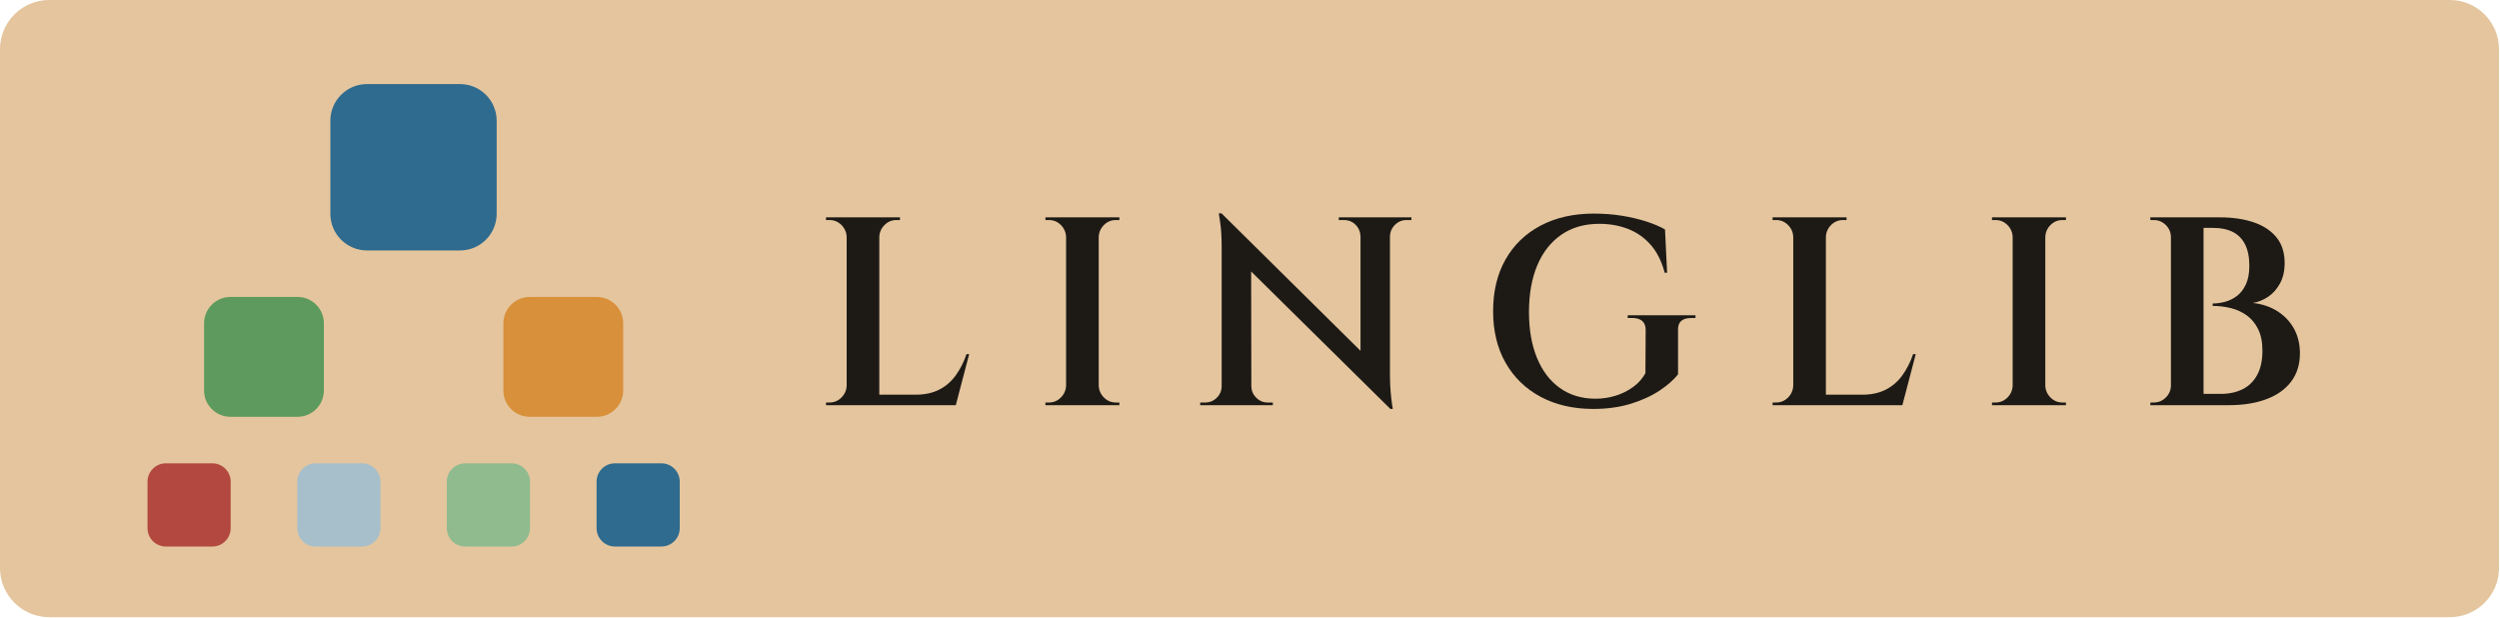
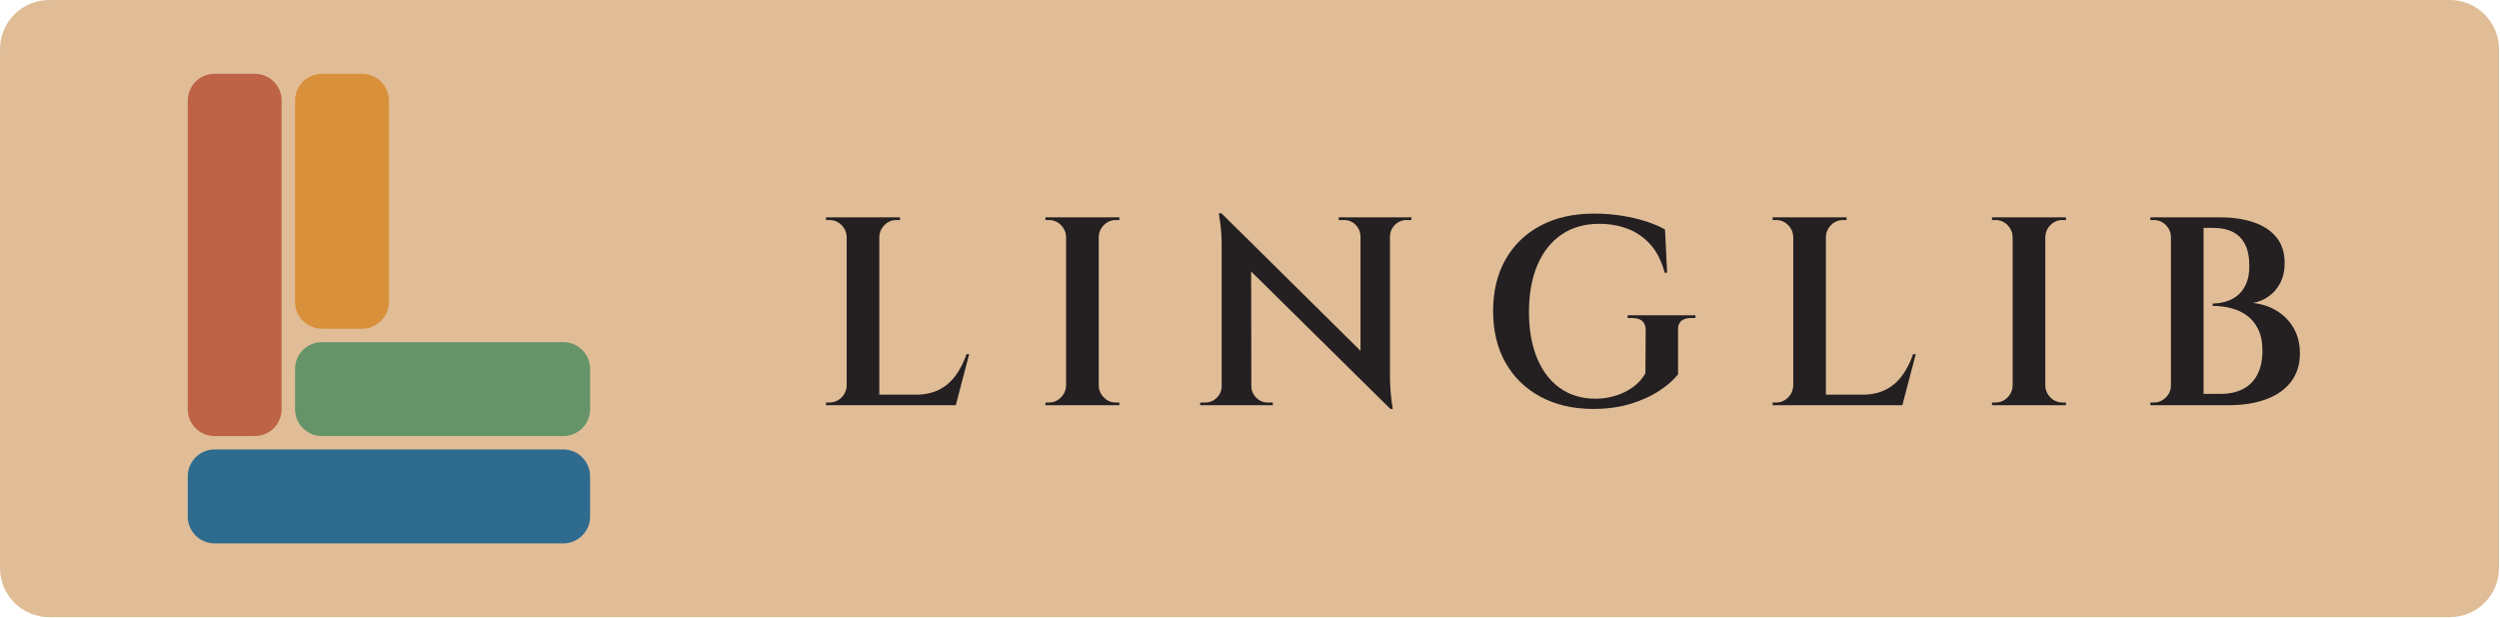
<svg xmlns="http://www.w3.org/2000/svg" viewBox="0 0 1118 276" width="1118" height="276">
-   <rect width="1118" height="276" rx="22" fill="#E4C59D" />
-   <rect x="147.8" y="37.6" width="74.4" height="74.4" rx="16.4" fill="#2F6B8E" />
-   <rect x="91.3" y="132.8" width="53.6" height="53.6" rx="11.8" fill="#5E9A5D" />
-   <rect x="225.2" y="132.8" width="53.6" height="53.6" rx="11.8" fill="#D9903A" />
-   <rect x="66.0" y="207.2" width="37.2" height="37.2" rx="8.2" fill="#B2483F" />
-   <rect x="133.0" y="207.2" width="37.2" height="37.2" rx="8.2" fill="#A7BFCB" />
-   <rect x="199.9" y="207.2" width="37.2" height="37.2" rx="8.2" fill="#8FBB8F" />
-   <rect x="266.9" y="207.2" width="37.2" height="37.2" rx="8.2" fill="#2F6B8E" />
-   <path transform="translate(363.8,181.2)" d="M29.583 -84.0V0.0H14.983V-84.0ZM61.497 -4.691 63.44 0.0H29.223V-4.691ZM69.789 -22.84 63.8 0.0H41.452L45.772 -4.691Q51.889 -4.691 56.297 -6.914Q60.706 -9.137 63.712 -13.247Q66.717 -17.357 68.608 -22.84ZM15.343 -8.76V0.0H5.743V-1.2Q5.743 -1.2 6.523 -1.2Q7.303 -1.2 7.303 -1.2Q10.423 -1.2 12.643 -3.42Q14.863 -5.64 14.983 -8.76ZM15.343 -75.24H14.983Q14.863 -78.36 12.643 -80.58Q10.423 -82.8 7.303 -82.8Q7.303 -82.8 6.523 -82.8Q5.743 -82.8 5.743 -82.8V-84.0H15.343ZM29.223 -75.24V-84.0H38.823V-82.8Q38.703 -82.8 37.983 -82.8Q37.263 -82.8 37.263 -82.8Q34.143 -82.8 31.923 -80.58Q29.703 -78.36 29.583 -75.24Z" fill="#1D1A16" />
-   <path transform="translate(363.8,181.2)" d="M127.743 -84.0V0.0H113.143V-84.0ZM113.503 -8.76V0.0H103.903V-1.2Q103.903 -1.2 104.683 -1.2Q105.463 -1.2 105.463 -1.2Q108.583 -1.2 110.803 -3.42Q113.023 -5.64 113.143 -8.76ZM113.503 -75.24H113.143Q113.023 -78.36 110.803 -80.58Q108.583 -82.8 105.463 -82.8Q105.463 -82.8 104.683 -82.8Q103.903 -82.8 103.903 -82.8V-84.0H113.503ZM127.383 -8.76H127.743Q127.863 -5.64 130.083 -3.42Q132.303 -1.2 135.423 -1.2Q135.423 -1.2 136.143 -1.2Q136.863 -1.2 136.983 -1.2V0.0H127.383ZM127.383 -75.24V-84.0H136.983V-82.8Q136.863 -82.8 136.143 -82.8Q135.423 -82.8 135.423 -82.8Q132.303 -82.8 130.083 -80.58Q127.863 -78.36 127.743 -75.24Z" fill="#1D1A16" />
-   <path transform="translate(363.8,181.2)" d="M182.671 -85.8 256.957 -12.371 258.232 1.68 183.946 -71.629ZM183.106 -8.52V0.0H173.146V-1.2Q173.146 -1.2 174.226 -1.2Q175.306 -1.2 175.426 -1.2Q178.426 -1.2 180.586 -3.36Q182.746 -5.52 182.746 -8.52ZM196.038 -8.52Q196.038 -5.52 198.198 -3.36Q200.358 -1.2 203.358 -1.2Q203.478 -1.2 204.558 -1.2Q205.638 -1.2 205.638 -1.2V0.0H195.678V-8.52ZM182.671 -85.8 195.918 -71.308 196.038 0.0H182.746V-70.8Q182.746 -77.309 182.108 -81.554Q181.471 -85.8 181.471 -85.8ZM258.037 -84.0V-13.68Q258.037 -9.403 258.35 -5.887Q258.663 -2.371 258.987 -0.346Q259.312 1.68 259.312 1.68H258.232L244.865 -13.375V-84.0ZM267.637 -84.0V-82.8Q267.637 -82.8 266.557 -82.8Q265.477 -82.8 265.477 -82.8Q262.477 -82.8 260.317 -80.7Q258.157 -78.6 258.037 -75.48H257.677V-84.0ZM235.145 -84.0H245.105V-75.48H244.865Q244.745 -78.6 242.645 -80.7Q240.545 -82.8 237.425 -82.8Q237.425 -82.8 236.345 -82.8Q235.265 -82.8 235.145 -82.8Z" fill="#1D1A16" />
-   <path transform="translate(363.8,181.2)" d="M386.923 -33.6V-13.8Q384.114 -10.2 378.754 -6.6Q373.394 -3.0 365.837 -0.66Q358.28 1.68 348.771 1.68Q335.469 1.609 325.433 -3.754Q315.397 -9.117 309.791 -18.921Q304.186 -28.726 304.186 -42.097Q304.186 -55.371 309.743 -65.163Q315.3 -74.954 325.457 -80.317Q335.614 -85.68 349.257 -85.68Q355.857 -85.68 361.793 -84.721Q367.729 -83.763 372.669 -82.17Q377.609 -80.577 381.089 -78.589L382.032 -59.24H380.952Q378.86 -67.026 374.599 -71.814Q370.337 -76.603 364.462 -78.856Q358.586 -81.109 351.686 -81.109Q341.8 -81.109 334.752 -76.263Q327.703 -71.417 323.966 -62.587Q320.229 -53.757 320.229 -41.611Q320.229 -29.903 323.796 -21.194Q327.363 -12.486 333.999 -7.724Q340.634 -2.963 349.84 -2.891Q354.586 -2.891 358.936 -4.224Q363.286 -5.557 366.804 -8.116Q370.323 -10.674 372.323 -14.303L372.443 -33.6Q372.443 -39.0 366.323 -39.0H364.403V-40.2H394.723V-39.0H392.923Q386.683 -39.0 386.923 -33.6Z" fill="#1D1A16" />
-   <path transform="translate(363.8,181.2)" d="M453.063 -84.0V0.0H438.463V-84.0ZM484.977 -4.691 486.92 0.0H452.703V-4.691ZM493.269 -22.84 487.28 0.0H464.932L469.252 -4.691Q475.369 -4.691 479.777 -6.914Q484.186 -9.137 487.192 -13.247Q490.197 -17.357 492.088 -22.84ZM438.823 -8.76V0.0H429.223V-1.2Q429.223 -1.2 430.003 -1.2Q430.783 -1.2 430.783 -1.2Q433.903 -1.2 436.123 -3.42Q438.343 -5.64 438.463 -8.76ZM438.823 -75.24H438.463Q438.343 -78.36 436.123 -80.58Q433.903 -82.8 430.783 -82.8Q430.783 -82.8 430.003 -82.8Q429.223 -82.8 429.223 -82.8V-84.0H438.823ZM452.703 -75.24V-84.0H462.303V-82.8Q462.183 -82.8 461.463 -82.8Q460.743 -82.8 460.743 -82.8Q457.623 -82.8 455.403 -80.58Q453.183 -78.36 453.063 -75.24Z" fill="#1D1A16" />
-   <path transform="translate(363.8,181.2)" d="M551.223 -84.0V0.0H536.623V-84.0ZM536.983 -8.76V0.0H527.383V-1.2Q527.383 -1.2 528.163 -1.2Q528.943 -1.2 528.943 -1.2Q532.063 -1.2 534.283 -3.42Q536.503 -5.64 536.623 -8.76ZM536.983 -75.24H536.623Q536.503 -78.36 534.283 -80.58Q532.063 -82.8 528.943 -82.8Q528.943 -82.8 528.163 -82.8Q527.383 -82.8 527.383 -82.8V-84.0H536.983ZM550.863 -8.76H551.223Q551.343 -5.64 553.563 -3.42Q555.783 -1.2 558.903 -1.2Q558.903 -1.2 559.623 -1.2Q560.343 -1.2 560.463 -1.2V0.0H550.863ZM550.863 -75.24V-84.0H560.463V-82.8Q560.343 -82.8 559.623 -82.8Q558.903 -82.8 558.903 -82.8Q555.783 -82.8 553.563 -80.58Q551.343 -78.36 551.223 -75.24Z" fill="#1D1A16" />
-   <path transform="translate(363.8,181.2)" d="M611.237 -84.0H629.3Q637.943 -84.0 644.468 -81.771Q650.992 -79.543 654.648 -75.043Q658.303 -70.543 658.303 -63.62Q658.303 -58.289 656.238 -54.484Q654.172 -50.68 650.953 -48.51Q647.735 -46.34 644.083 -45.72Q650.249 -45.051 655.015 -42.054Q659.78 -39.057 662.459 -34.246Q665.138 -29.434 665.138 -23.143Q665.138 -15.791 661.242 -10.594Q657.346 -5.397 650.172 -2.699Q642.997 0.0 633.292 0.0H620.943Q620.943 0.0 621.003 -1.274Q621.063 -2.549 621.063 -3.799Q621.063 -5.049 621.063 -5.049H629.654Q635.311 -5.049 639.51 -7.147Q643.709 -9.246 646.037 -13.566Q648.366 -17.886 648.366 -24.371Q648.366 -30.12 646.441 -34.004Q644.517 -37.889 641.336 -40.17Q638.154 -42.451 634.192 -43.426Q630.229 -44.4 626.103 -44.4V-45.48Q628.912 -45.48 631.786 -46.274Q634.66 -47.069 637.076 -48.941Q639.492 -50.814 640.997 -54.111Q642.503 -57.409 642.503 -62.343Q642.503 -68.18 640.572 -71.947Q638.64 -75.714 635.056 -77.5Q631.472 -79.286 626.44 -79.286H612.437Q612.437 -79.406 612.137 -80.524Q611.837 -81.643 611.537 -82.821Q611.237 -84.0 611.237 -84.0ZM622.023 -84.0V0.0H607.423V-84.0ZM607.783 -8.76V0.0H598.183L598.254 -1.2Q598.494 -1.2 599.058 -1.2Q599.623 -1.2 599.743 -1.2Q602.863 -1.2 605.118 -3.42Q607.374 -5.64 607.423 -8.76ZM607.783 -75.24H607.423Q607.374 -78.36 605.118 -80.58Q602.863 -82.8 599.743 -82.8Q599.623 -82.8 599.058 -82.8Q598.494 -82.8 598.254 -82.8L598.183 -84.0H607.783Z" fill="#1D1A16" />
+   <rect width="1118" height="276" rx="22" fill="#E0BD97" />
+   <g transform="translate(84,33) scale(1.0)">
+     <rect x="0" y="168" width="180" height="42" rx="12" fill="#2F6B8E" />
+     <rect x="0" y="0" width="42" height="162" rx="12" fill="#BE6346" />
+     <rect x="48" y="120" width="132" height="42" rx="12" fill="#669469" />
+     <rect x="48" y="0" width="42" height="114" rx="12" fill="#D9903A" />
+   </g>
+   <path transform="translate(363.8,181.2)" d="M29.583 -84.0V0.0H14.983V-84.0ZM61.497 -4.691 63.44 0.0H29.223V-4.691ZM69.789 -22.84 63.8 0.0H41.452L45.772 -4.691Q51.889 -4.691 56.297 -6.914Q60.706 -9.137 63.712 -13.247Q66.717 -17.357 68.608 -22.84ZM15.343 -8.76V0.0H5.743V-1.2Q5.743 -1.2 6.523 -1.2Q7.303 -1.2 7.303 -1.2Q10.423 -1.2 12.643 -3.42Q14.863 -5.64 14.983 -8.76ZM15.343 -75.24H14.983Q14.863 -78.36 12.643 -80.58Q10.423 -82.8 7.303 -82.8Q7.303 -82.8 6.523 -82.8Q5.743 -82.8 5.743 -82.8V-84.0H15.343ZM29.223 -75.24V-84.0H38.823V-82.8Q38.703 -82.8 37.983 -82.8Q37.263 -82.8 37.263 -82.8Q34.143 -82.8 31.923 -80.58Q29.703 -78.36 29.583 -75.24Z" fill="#241F21" />
+   <path transform="translate(363.8,181.2)" d="M127.743 -84.0V0.0H113.143V-84.0ZM113.503 -8.76V0.0H103.903V-1.2Q103.903 -1.2 104.683 -1.2Q105.463 -1.2 105.463 -1.2Q108.583 -1.2 110.803 -3.42Q113.023 -5.64 113.143 -8.76ZM113.503 -75.24H113.143Q113.023 -78.36 110.803 -80.58Q108.583 -82.8 105.463 -82.8Q105.463 -82.8 104.683 -82.8Q103.903 -82.8 103.903 -82.8V-84.0H113.503ZM127.383 -8.76H127.743Q127.863 -5.64 130.083 -3.42Q132.303 -1.2 135.423 -1.2Q135.423 -1.2 136.143 -1.2Q136.863 -1.2 136.983 -1.2V0.0H127.383ZM127.383 -75.24V-84.0H136.983V-82.8Q136.863 -82.8 136.143 -82.8Q135.423 -82.8 135.423 -82.8Q132.303 -82.8 130.083 -80.58Q127.863 -78.36 127.743 -75.24Z" fill="#241F21" />
+   <path transform="translate(363.8,181.2)" d="M182.671 -85.8 256.957 -12.371 258.232 1.68 183.946 -71.629ZM183.106 -8.52V0.0H173.146V-1.2Q173.146 -1.2 174.226 -1.2Q175.306 -1.2 175.426 -1.2Q178.426 -1.2 180.586 -3.36Q182.746 -5.52 182.746 -8.52ZM196.038 -8.52Q196.038 -5.52 198.198 -3.36Q200.358 -1.2 203.358 -1.2Q203.478 -1.2 204.558 -1.2Q205.638 -1.2 205.638 -1.2V0.0H195.678V-8.52ZM182.671 -85.8 195.918 -71.308 196.038 0.0H182.746V-70.8Q182.746 -77.309 182.108 -81.554Q181.471 -85.8 181.471 -85.8ZM258.037 -84.0V-13.68Q258.037 -9.403 258.35 -5.887Q258.663 -2.371 258.987 -0.346Q259.312 1.68 259.312 1.68H258.232L244.865 -13.375V-84.0ZM267.637 -84.0V-82.8Q267.637 -82.8 266.557 -82.8Q265.477 -82.8 265.477 -82.8Q262.477 -82.8 260.317 -80.7Q258.157 -78.6 258.037 -75.48H257.677V-84.0ZM235.145 -84.0H245.105V-75.48H244.865Q244.745 -78.6 242.645 -80.7Q240.545 -82.8 237.425 -82.8Q237.425 -82.8 236.345 -82.8Q235.265 -82.8 235.145 -82.8Z" fill="#241F21" />
+   <path transform="translate(363.8,181.2)" d="M386.923 -33.6V-13.8Q384.114 -10.2 378.754 -6.6Q373.394 -3.0 365.837 -0.66Q358.28 1.68 348.771 1.68Q335.469 1.609 325.433 -3.754Q315.397 -9.117 309.791 -18.921Q304.186 -28.726 304.186 -42.097Q304.186 -55.371 309.743 -65.163Q315.3 -74.954 325.457 -80.317Q335.614 -85.68 349.257 -85.68Q355.857 -85.68 361.793 -84.721Q367.729 -83.763 372.669 -82.17Q377.609 -80.577 381.089 -78.589L382.032 -59.24H380.952Q378.86 -67.026 374.599 -71.814Q370.337 -76.603 364.462 -78.856Q358.586 -81.109 351.686 -81.109Q341.8 -81.109 334.752 -76.263Q327.703 -71.417 323.966 -62.587Q320.229 -53.757 320.229 -41.611Q320.229 -29.903 323.796 -21.194Q327.363 -12.486 333.999 -7.724Q340.634 -2.963 349.84 -2.891Q354.586 -2.891 358.936 -4.224Q363.286 -5.557 366.804 -8.116Q370.323 -10.674 372.323 -14.303L372.443 -33.6Q372.443 -39.0 366.323 -39.0H364.403V-40.2H394.723V-39.0H392.923Q386.683 -39.0 386.923 -33.6Z" fill="#241F21" />
+   <path transform="translate(363.8,181.2)" d="M453.063 -84.0V0.0H438.463V-84.0ZM484.977 -4.691 486.92 0.0H452.703V-4.691ZM493.269 -22.84 487.28 0.0H464.932L469.252 -4.691Q475.369 -4.691 479.777 -6.914Q484.186 -9.137 487.192 -13.247Q490.197 -17.357 492.088 -22.84ZM438.823 -8.76V0.0H429.223V-1.2Q429.223 -1.2 430.003 -1.2Q430.783 -1.2 430.783 -1.2Q433.903 -1.2 436.123 -3.42Q438.343 -5.64 438.463 -8.76ZM438.823 -75.24H438.463Q438.343 -78.36 436.123 -80.58Q433.903 -82.8 430.783 -82.8Q430.783 -82.8 430.003 -82.8Q429.223 -82.8 429.223 -82.8V-84.0H438.823ZM452.703 -75.24V-84.0H462.303V-82.8Q462.183 -82.8 461.463 -82.8Q460.743 -82.8 460.743 -82.8Q457.623 -82.8 455.403 -80.58Q453.183 -78.36 453.063 -75.24Z" fill="#241F21" />
+   <path transform="translate(363.8,181.2)" d="M551.223 -84.0V0.0H536.623V-84.0ZM536.983 -8.76V0.0H527.383V-1.2Q527.383 -1.2 528.163 -1.2Q528.943 -1.2 528.943 -1.2Q532.063 -1.2 534.283 -3.42Q536.503 -5.64 536.623 -8.76ZM536.983 -75.24H536.623Q536.503 -78.36 534.283 -80.58Q532.063 -82.8 528.943 -82.8Q528.943 -82.8 528.163 -82.8Q527.383 -82.8 527.383 -82.8V-84.0H536.983ZM550.863 -8.76H551.223Q551.343 -5.64 553.563 -3.42Q555.783 -1.2 558.903 -1.2Q558.903 -1.2 559.623 -1.2Q560.343 -1.2 560.463 -1.2V0.0H550.863ZM550.863 -75.24V-84.0H560.463V-82.8Q560.343 -82.8 559.623 -82.8Q558.903 -82.8 558.903 -82.8Q555.783 -82.8 553.563 -80.58Q551.343 -78.36 551.223 -75.24Z" fill="#241F21" />
+   <path transform="translate(363.8,181.2)" d="M611.237 -84.0H629.3Q637.943 -84.0 644.468 -81.771Q650.992 -79.543 654.648 -75.043Q658.303 -70.543 658.303 -63.62Q658.303 -58.289 656.238 -54.484Q654.172 -50.68 650.953 -48.51Q647.735 -46.34 644.083 -45.72Q650.249 -45.051 655.015 -42.054Q659.78 -39.057 662.459 -34.246Q665.138 -29.434 665.138 -23.143Q665.138 -15.791 661.242 -10.594Q657.346 -5.397 650.172 -2.699Q642.997 0.0 633.292 0.0H620.943Q620.943 0.0 621.003 -1.274Q621.063 -2.549 621.063 -3.799Q621.063 -5.049 621.063 -5.049H629.654Q635.311 -5.049 639.51 -7.147Q643.709 -9.246 646.037 -13.566Q648.366 -17.886 648.366 -24.371Q648.366 -30.12 646.441 -34.004Q644.517 -37.889 641.336 -40.17Q638.154 -42.451 634.192 -43.426Q630.229 -44.4 626.103 -44.4V-45.48Q628.912 -45.48 631.786 -46.274Q634.66 -47.069 637.076 -48.941Q639.492 -50.814 640.997 -54.111Q642.503 -57.409 642.503 -62.343Q642.503 -68.18 640.572 -71.947Q638.64 -75.714 635.056 -77.5Q631.472 -79.286 626.44 -79.286H612.437Q612.437 -79.406 612.137 -80.524Q611.837 -81.643 611.537 -82.821Q611.237 -84.0 611.237 -84.0ZM622.023 -84.0V0.0H607.423V-84.0ZM607.783 -8.76V0.0H598.183L598.254 -1.2Q598.494 -1.2 599.058 -1.2Q599.623 -1.2 599.743 -1.2Q602.863 -1.2 605.118 -3.42Q607.374 -5.64 607.423 -8.76ZM607.783 -75.24H607.423Q607.374 -78.36 605.118 -80.58Q602.863 -82.8 599.743 -82.8Q599.623 -82.8 599.058 -82.8Q598.494 -82.8 598.254 -82.8L598.183 -84.0H607.783Z" fill="#241F21" />
</svg>
